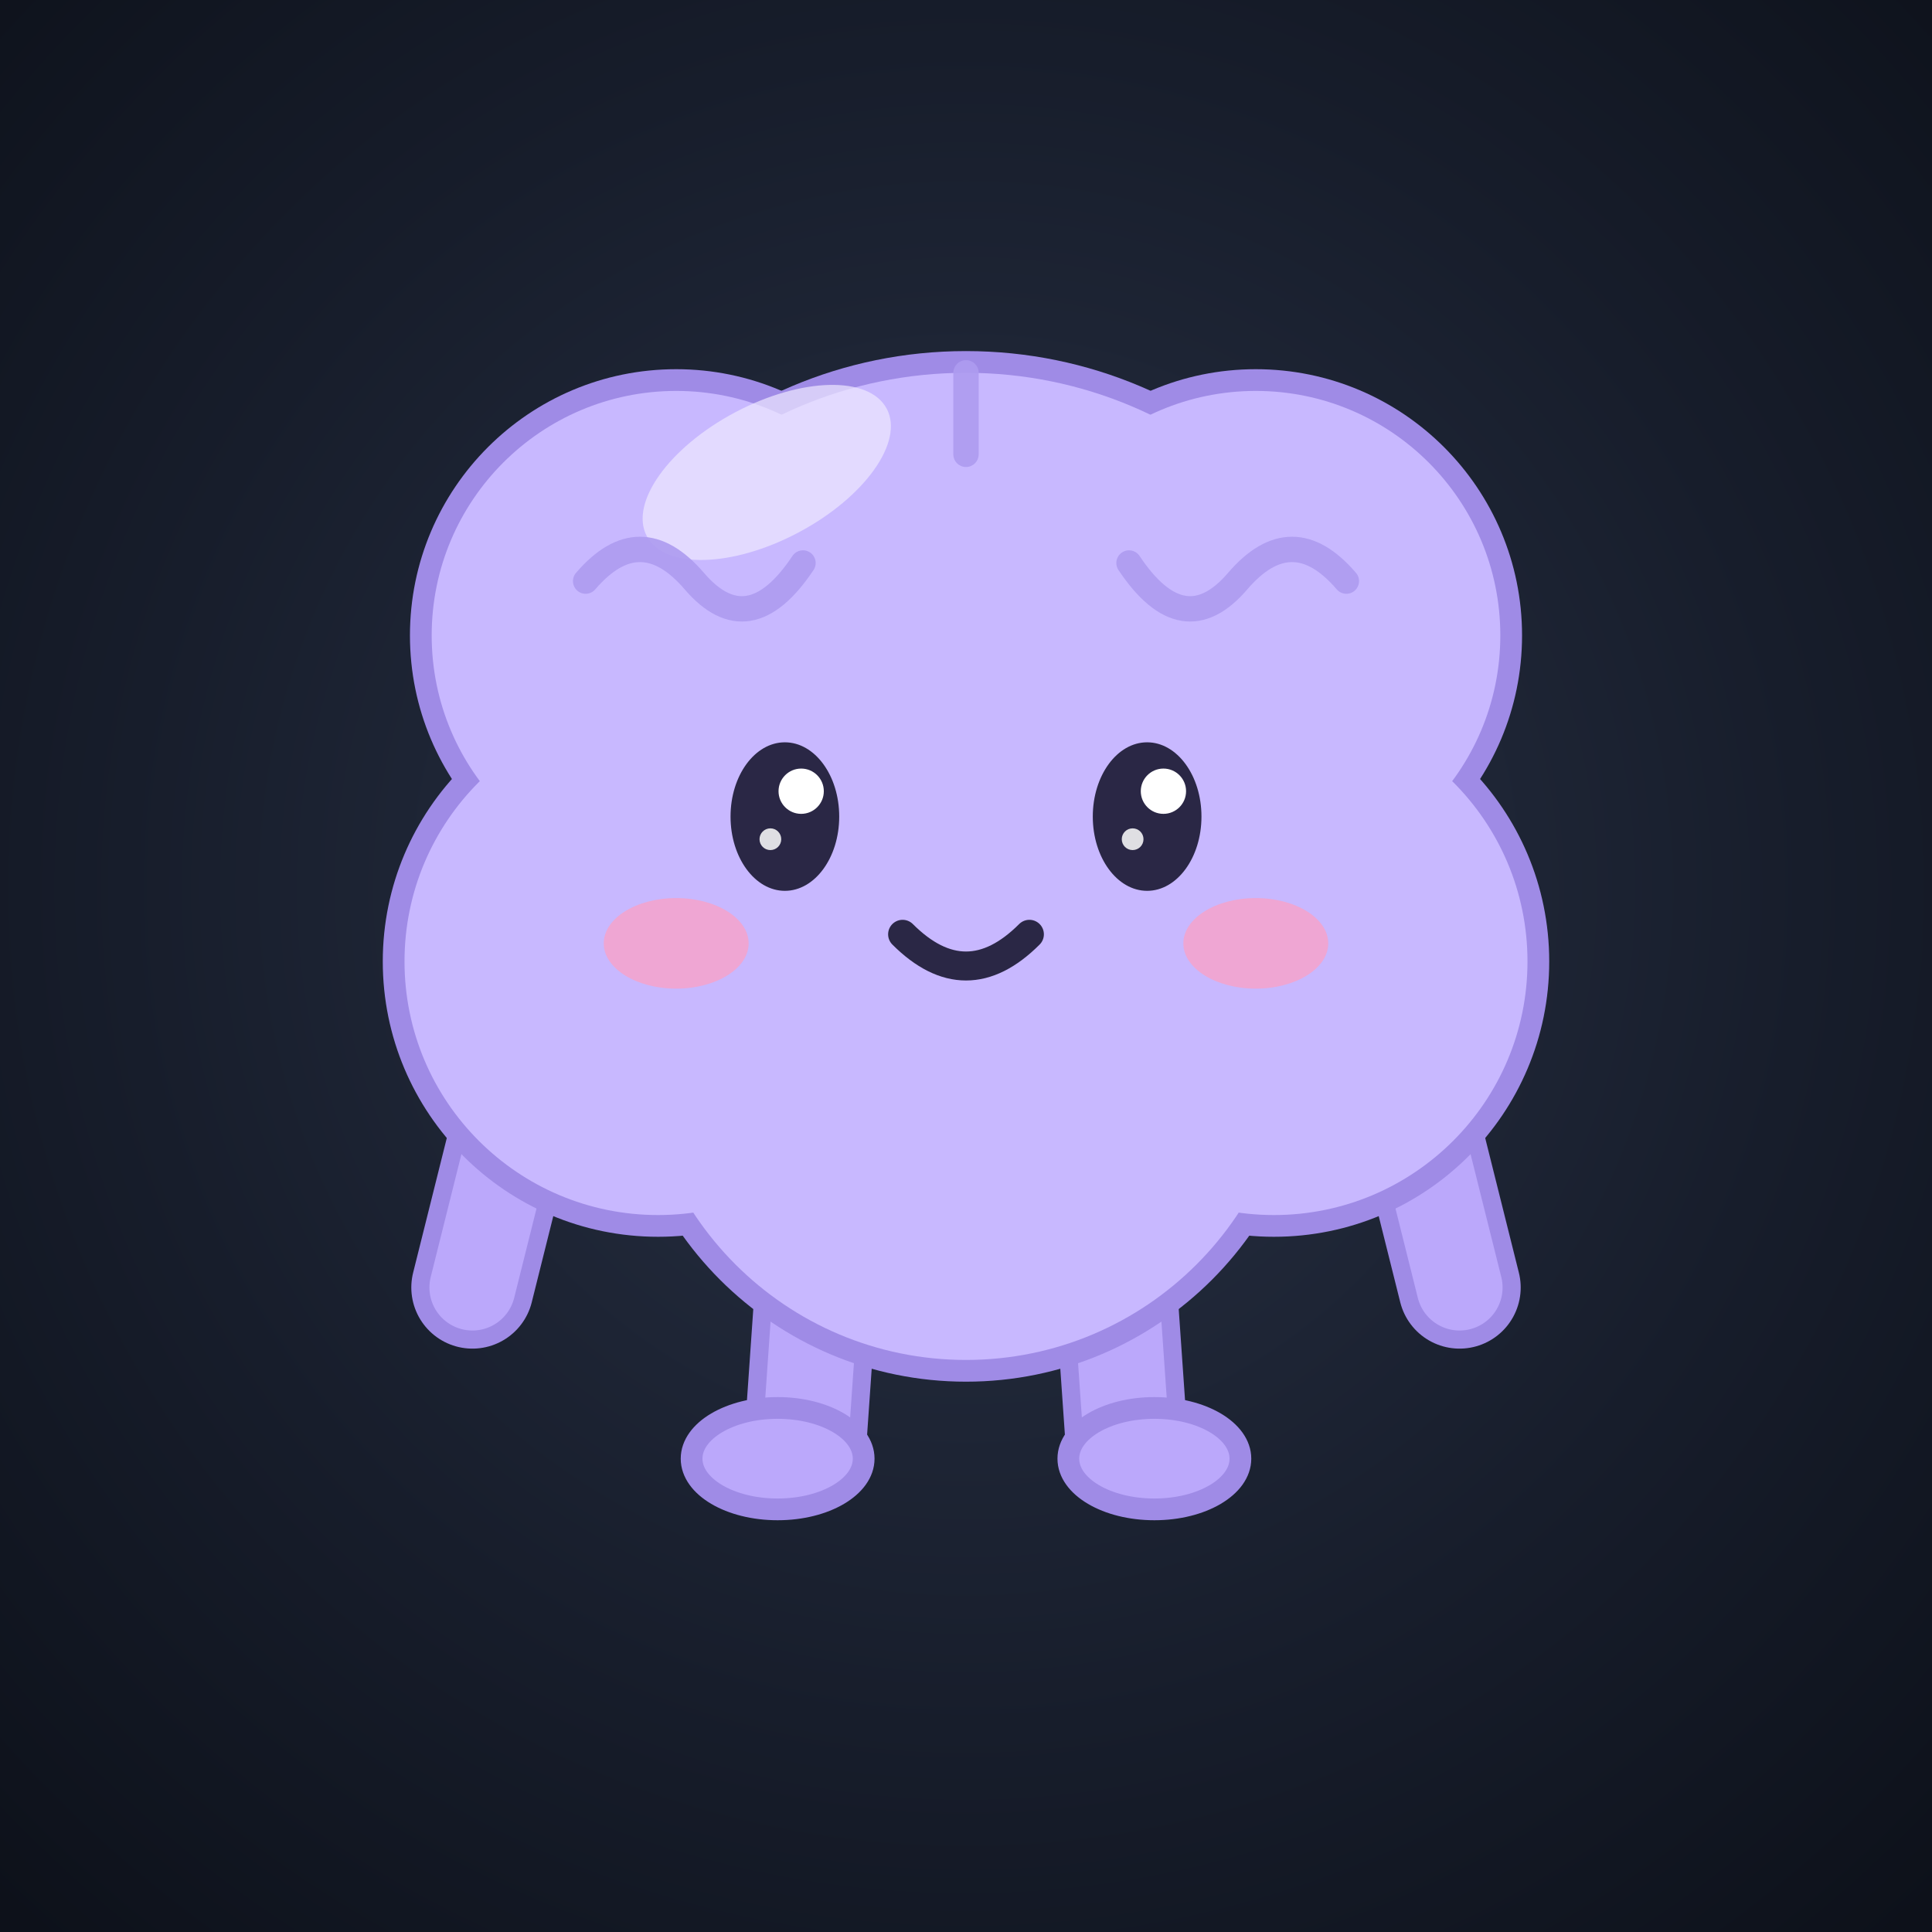
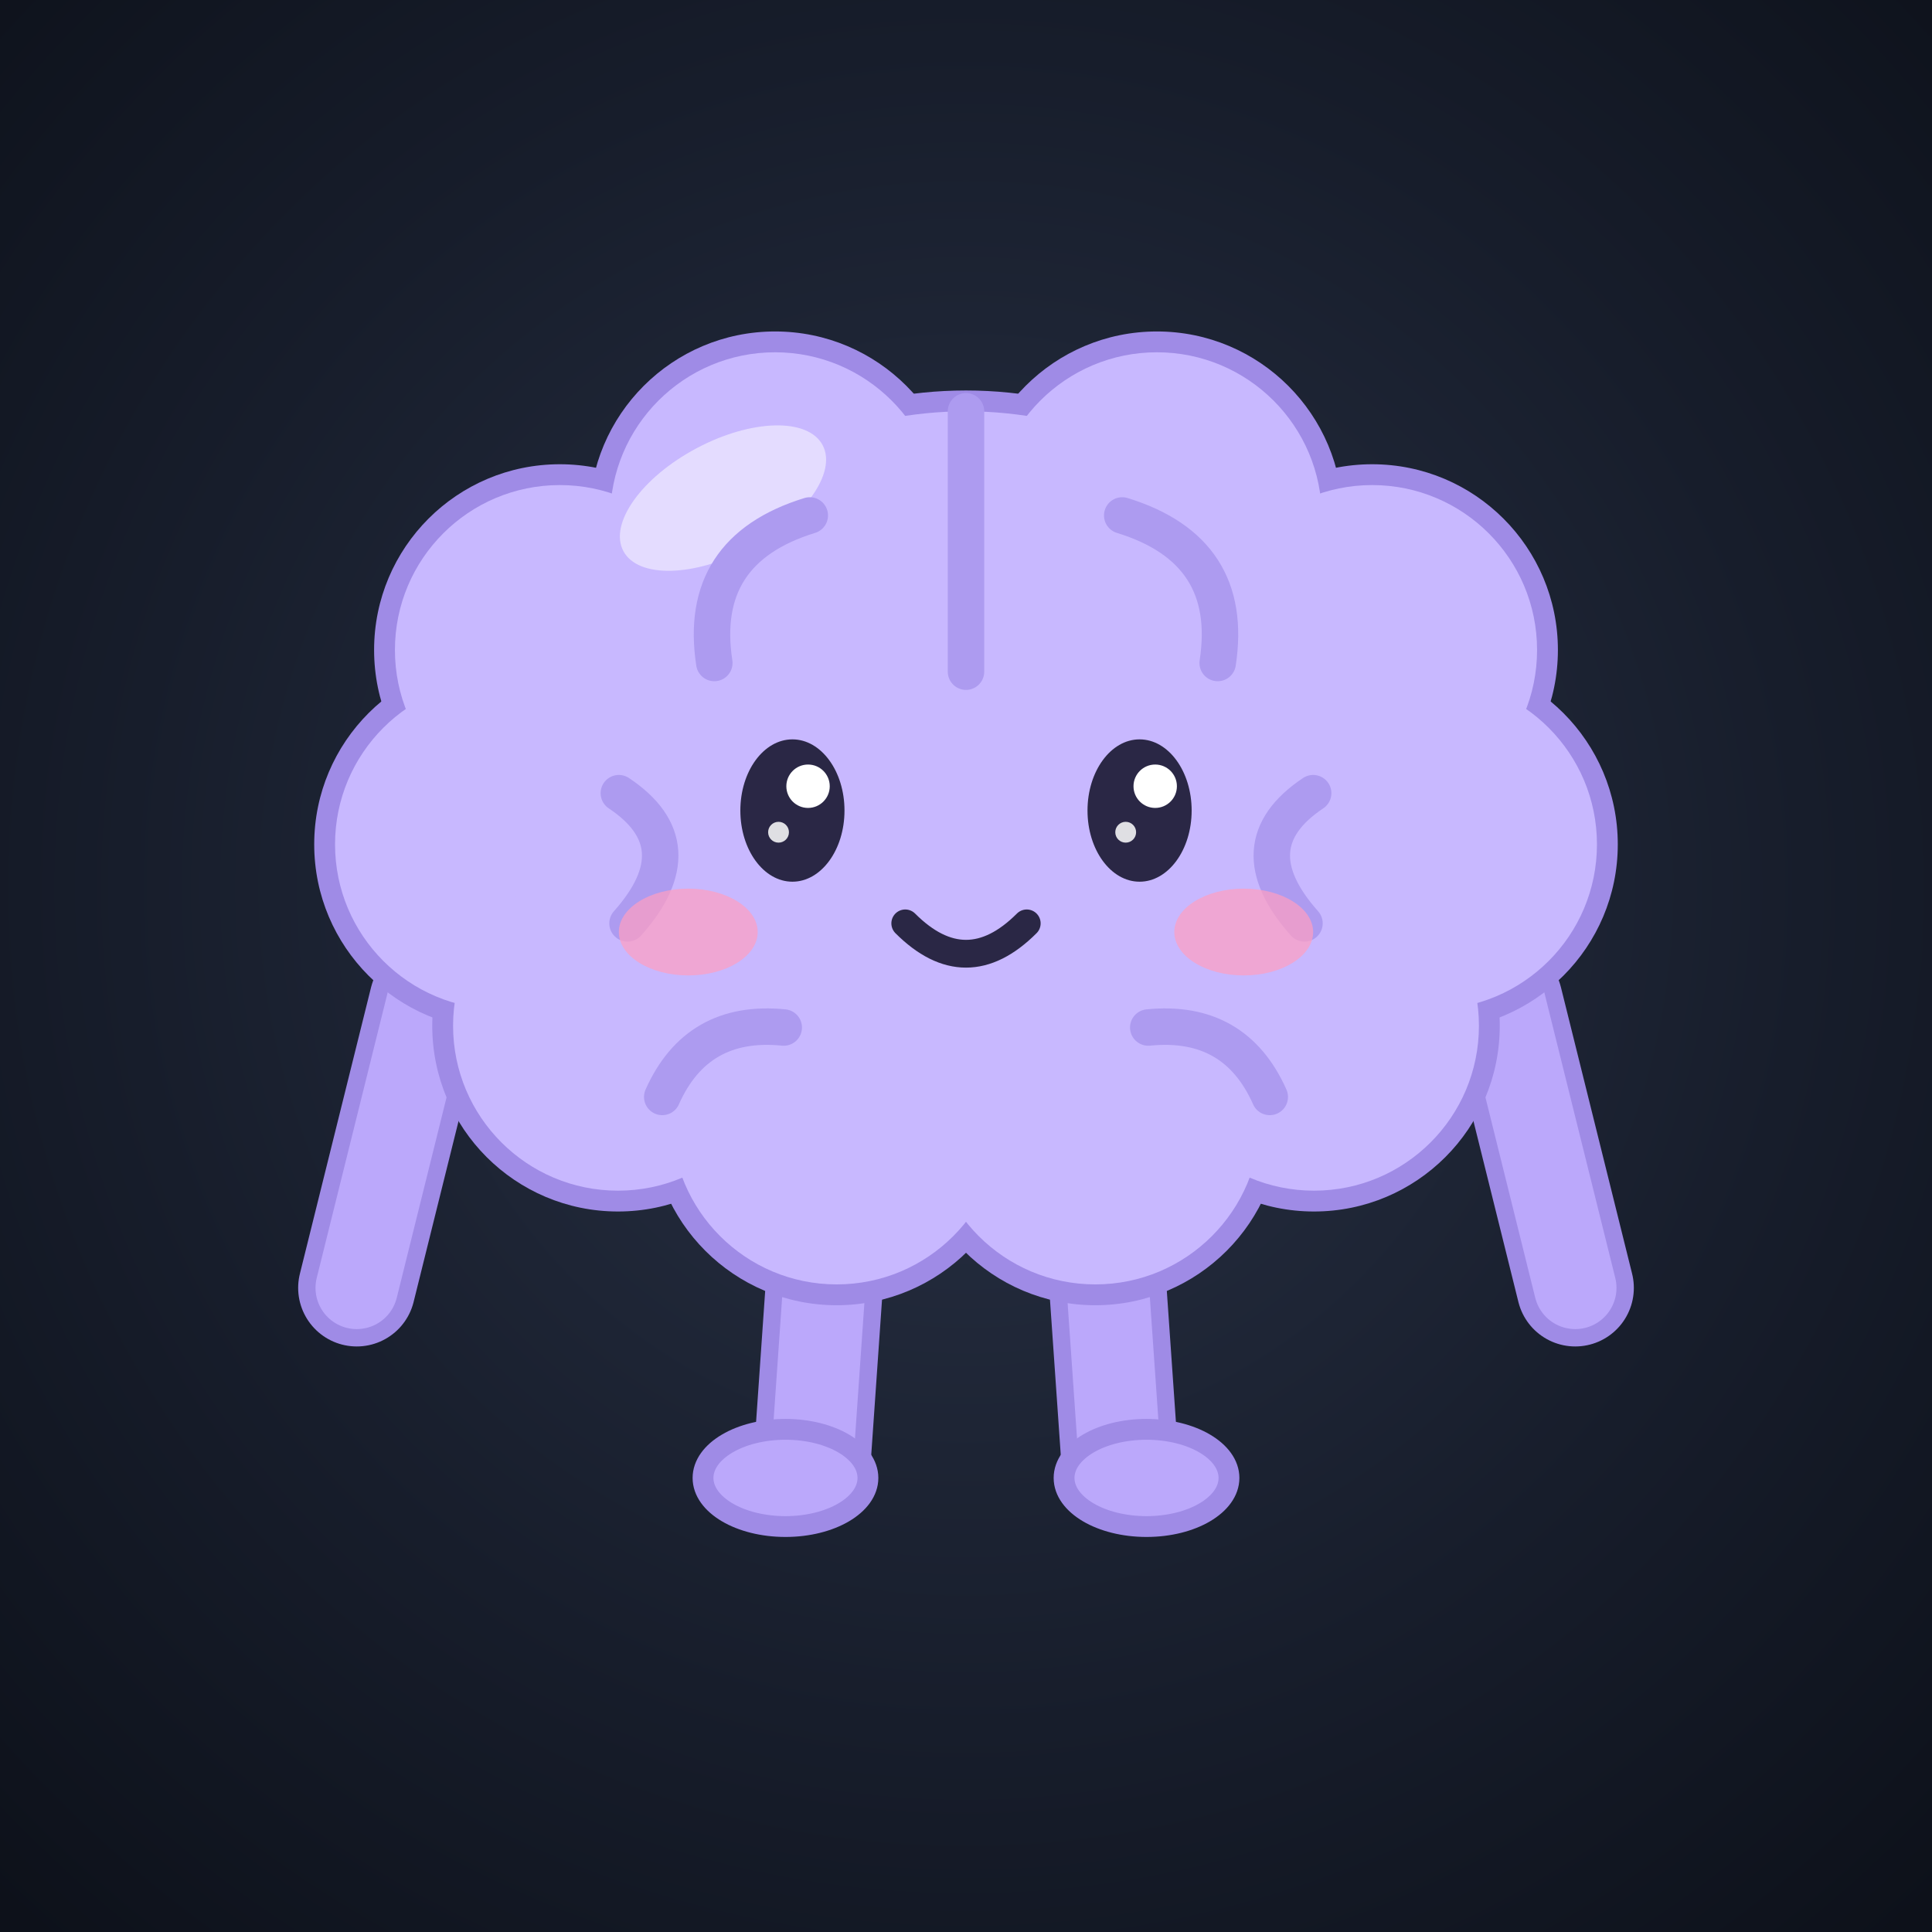
<svg xmlns="http://www.w3.org/2000/svg" viewBox="0 0 512 512">
  <defs>
    <radialGradient id="bg" cx=".5" cy=".46" r=".72">
      <stop offset="0" stop-color="#2a3347" />
      <stop offset=".6" stop-color="#171d2b" />
      <stop offset="1" stop-color="#0d111a" />
    </radialGradient>
  </defs>
  <rect width="512" height="512" fill="url(#bg)" />
-   <g transform="translate(16 34) scale(2.4)">
+   <g transform="translate(26 40) scale(2.3)">
    <g class="pal-fig" transform="translate(0 0) translate(100 120) rotate(0) scale(1) translate(-100 -120)">
      <g class="leg">
-         <line x1="84" y1="120" x2="82.2" y2="145.9" stroke="#9f8be6" stroke-width="13.5" stroke-linecap="round" />
-         <line x1="84" y1="120" x2="82.2" y2="145.9" stroke="#bba8fb" stroke-width="9.5" stroke-linecap="round" />
+         <line x1="84" y1="126" x2="82.2" y2="151.9" stroke="#9f8be6" stroke-width="13.5" stroke-linecap="round" />
+         <line x1="84" y1="126" x2="82.2" y2="151.9" stroke="#bba8fb" stroke-width="9.5" stroke-linecap="round" />
      </g>
-       <ellipse cx="79.2" cy="146.9" rx="9.5" ry="5.6" fill="#bba8fb" stroke="#9f8be6" stroke-width="2.4" />
+       <ellipse cx="79.2" cy="152.9" rx="9.5" ry="5.6" fill="#bba8fb" stroke="#9f8be6" stroke-width="2.4" />
      <g class="leg">
-         <line x1="116" y1="120" x2="117.8" y2="145.9" stroke="#9f8be6" stroke-width="13.5" stroke-linecap="round" />
-         <line x1="116" y1="120" x2="117.8" y2="145.9" stroke="#bba8fb" stroke-width="9.5" stroke-linecap="round" />
+         <line x1="116" y1="126" x2="117.8" y2="151.9" stroke="#9f8be6" stroke-width="13.5" stroke-linecap="round" />
+         <line x1="116" y1="126" x2="117.8" y2="151.9" stroke="#bba8fb" stroke-width="9.5" stroke-linecap="round" />
      </g>
-       <ellipse cx="120.8" cy="146.9" rx="9.5" ry="5.6" fill="#bba8fb" stroke="#9f8be6" stroke-width="2.4" />
+       <ellipse cx="120.8" cy="152.9" rx="9.5" ry="5.6" fill="#bba8fb" stroke="#9f8be6" stroke-width="2.4" />
      <g class="arm armL">
-         <line x1="54" y1="94" x2="45.5" y2="128" stroke="#9f8be6" stroke-width="13.5" stroke-linecap="round" />
-         <line x1="54" y1="94" x2="45.5" y2="128" stroke="#bba8fb" stroke-width="9.5" stroke-linecap="round" />
+         <line x1="38" y1="98" x2="29.8" y2="131" stroke="#9f8be6" stroke-width="13.5" stroke-linecap="round" />
+         <line x1="38" y1="98" x2="29.8" y2="131" stroke="#bba8fb" stroke-width="9.5" stroke-linecap="round" />
      </g>
      <g class="arm armR">
-         <line x1="146" y1="94" x2="154.5" y2="128" stroke="#9f8be6" stroke-width="13.5" stroke-linecap="round" />
-         <line x1="146" y1="94" x2="154.5" y2="128" stroke="#bba8fb" stroke-width="9.5" stroke-linecap="round" />
+         <line x1="162" y1="98" x2="170.2" y2="131" stroke="#9f8be6" stroke-width="13.5" stroke-linecap="round" />
+         <line x1="162" y1="98" x2="170.2" y2="131" stroke="#bba8fb" stroke-width="9.5" stroke-linecap="round" />
      </g>
      <g fill="#9f8be6">
-         <circle cx="100" cy="74" r="49.4" />
-         <circle cx="68" cy="56" r="29.4" />
-         <circle cx="132" cy="56" r="29.4" />
-         <circle cx="66" cy="92" r="30.4" />
-         <circle cx="134" cy="92" r="30.4" />
-         <circle cx="100" cy="100" r="38.4" />
+         <circle cx="122" cy="42.2" r="21.4" />
+         <circle cx="78" cy="42.2" r="21.4" />
+         <circle cx="146.8" cy="57.5" r="21.4" />
+         <circle cx="53.2" cy="57.5" r="21.4" />
+         <circle cx="153.7" cy="79.9" r="21.4" />
+         <circle cx="46.3" cy="79.9" r="21.4" />
+         <circle cx="140.1" cy="100.8" r="21.4" />
+         <circle cx="59.9" cy="100.8" r="21.4" />
+         <circle cx="114.9" cy="111.6" r="21.4" />
+         <circle cx="85.1" cy="111.6" r="21.4" />
+         <circle cx="100" cy="76" r="48.4" />
      </g>
      <g fill="#c8b8ff">
-         <circle cx="100" cy="74" r="47" />
-         <circle cx="68" cy="56" r="27" />
-         <circle cx="132" cy="56" r="27" />
-         <circle cx="66" cy="92" r="28" />
-         <circle cx="134" cy="92" r="28" />
-         <circle cx="100" cy="100" r="36" />
+         <circle cx="122" cy="42.2" r="19" />
+         <circle cx="78" cy="42.2" r="19" />
+         <circle cx="146.8" cy="57.5" r="19" />
+         <circle cx="53.2" cy="57.5" r="19" />
+         <circle cx="153.7" cy="79.9" r="19" />
+         <circle cx="46.3" cy="79.9" r="19" />
+         <circle cx="140.1" cy="100.8" r="19" />
+         <circle cx="59.9" cy="100.8" r="19" />
+         <circle cx="114.9" cy="111.6" r="19" />
+         <circle cx="85.1" cy="111.6" r="19" />
+         <circle cx="100" cy="76" r="46" />
      </g>
-       <g fill="#eee8ff" opacity=".7">
-         <ellipse cx="78" cy="38" rx="15" ry="7.5" transform="rotate(-28 78 38)" />
+       <g fill="#eee8ff" opacity=".75">
+         <ellipse cx="72" cy="40" rx="13" ry="6.5" transform="rotate(-28 72 40)" />
      </g>
-       <g fill="none" stroke="#ad9bf0" stroke-width="2.8" stroke-linecap="round" stroke-linejoin="round" opacity=".9">
-         <path d="M100 27v9" />
-         <path d="M58 50q6-7 12 0t12-2" />
-         <path d="M142 50q-6-7-12 0t-12-2" />
+       <g fill="none" stroke="#ad9bf0" stroke-width="4.2" stroke-linecap="round" stroke-linejoin="round">
+         <path d="M100 30v30" />
+         <path d="M118 42q13 4 11 17" />
+         <path d="M82 42q-13 4 -11 17" />
+         <path d="M140 74q-9 6 -1 15" />
+         <path d="M60 74q9 6 1 15" />
+         <path d="M121 101q10 -1 14 8" />
+         <path d="M79 101q-10 -1 -14 8" />
      </g>
      <ellipse cx="68" cy="90" rx="8" ry="5" fill="#ff9ec0" opacity=".7" />
      <ellipse cx="132" cy="90" rx="8" ry="5" fill="#ff9ec0" opacity=".7" />
      <g class="eyes">
        <ellipse cx="80" cy="76" rx="6" ry="8.2" fill="#2a2745" />
        <circle cx="81.8" cy="73.2" r="2.5" fill="#fff" />
        <circle cx="78.4" cy="78.5" r="1.2" fill="#fff" opacity=".85" />
        <ellipse cx="120" cy="76" rx="6" ry="8.2" fill="#2a2745" />
        <circle cx="121.8" cy="73.2" r="2.5" fill="#fff" />
        <circle cx="118.4" cy="78.5" r="1.2" fill="#fff" opacity=".85" />
      </g>
      <path d="M93 89 q7 7 14 0" fill="none" stroke="#2a2745" stroke-width="3.2" stroke-linecap="round" />
    </g>
  </g>
</svg>
